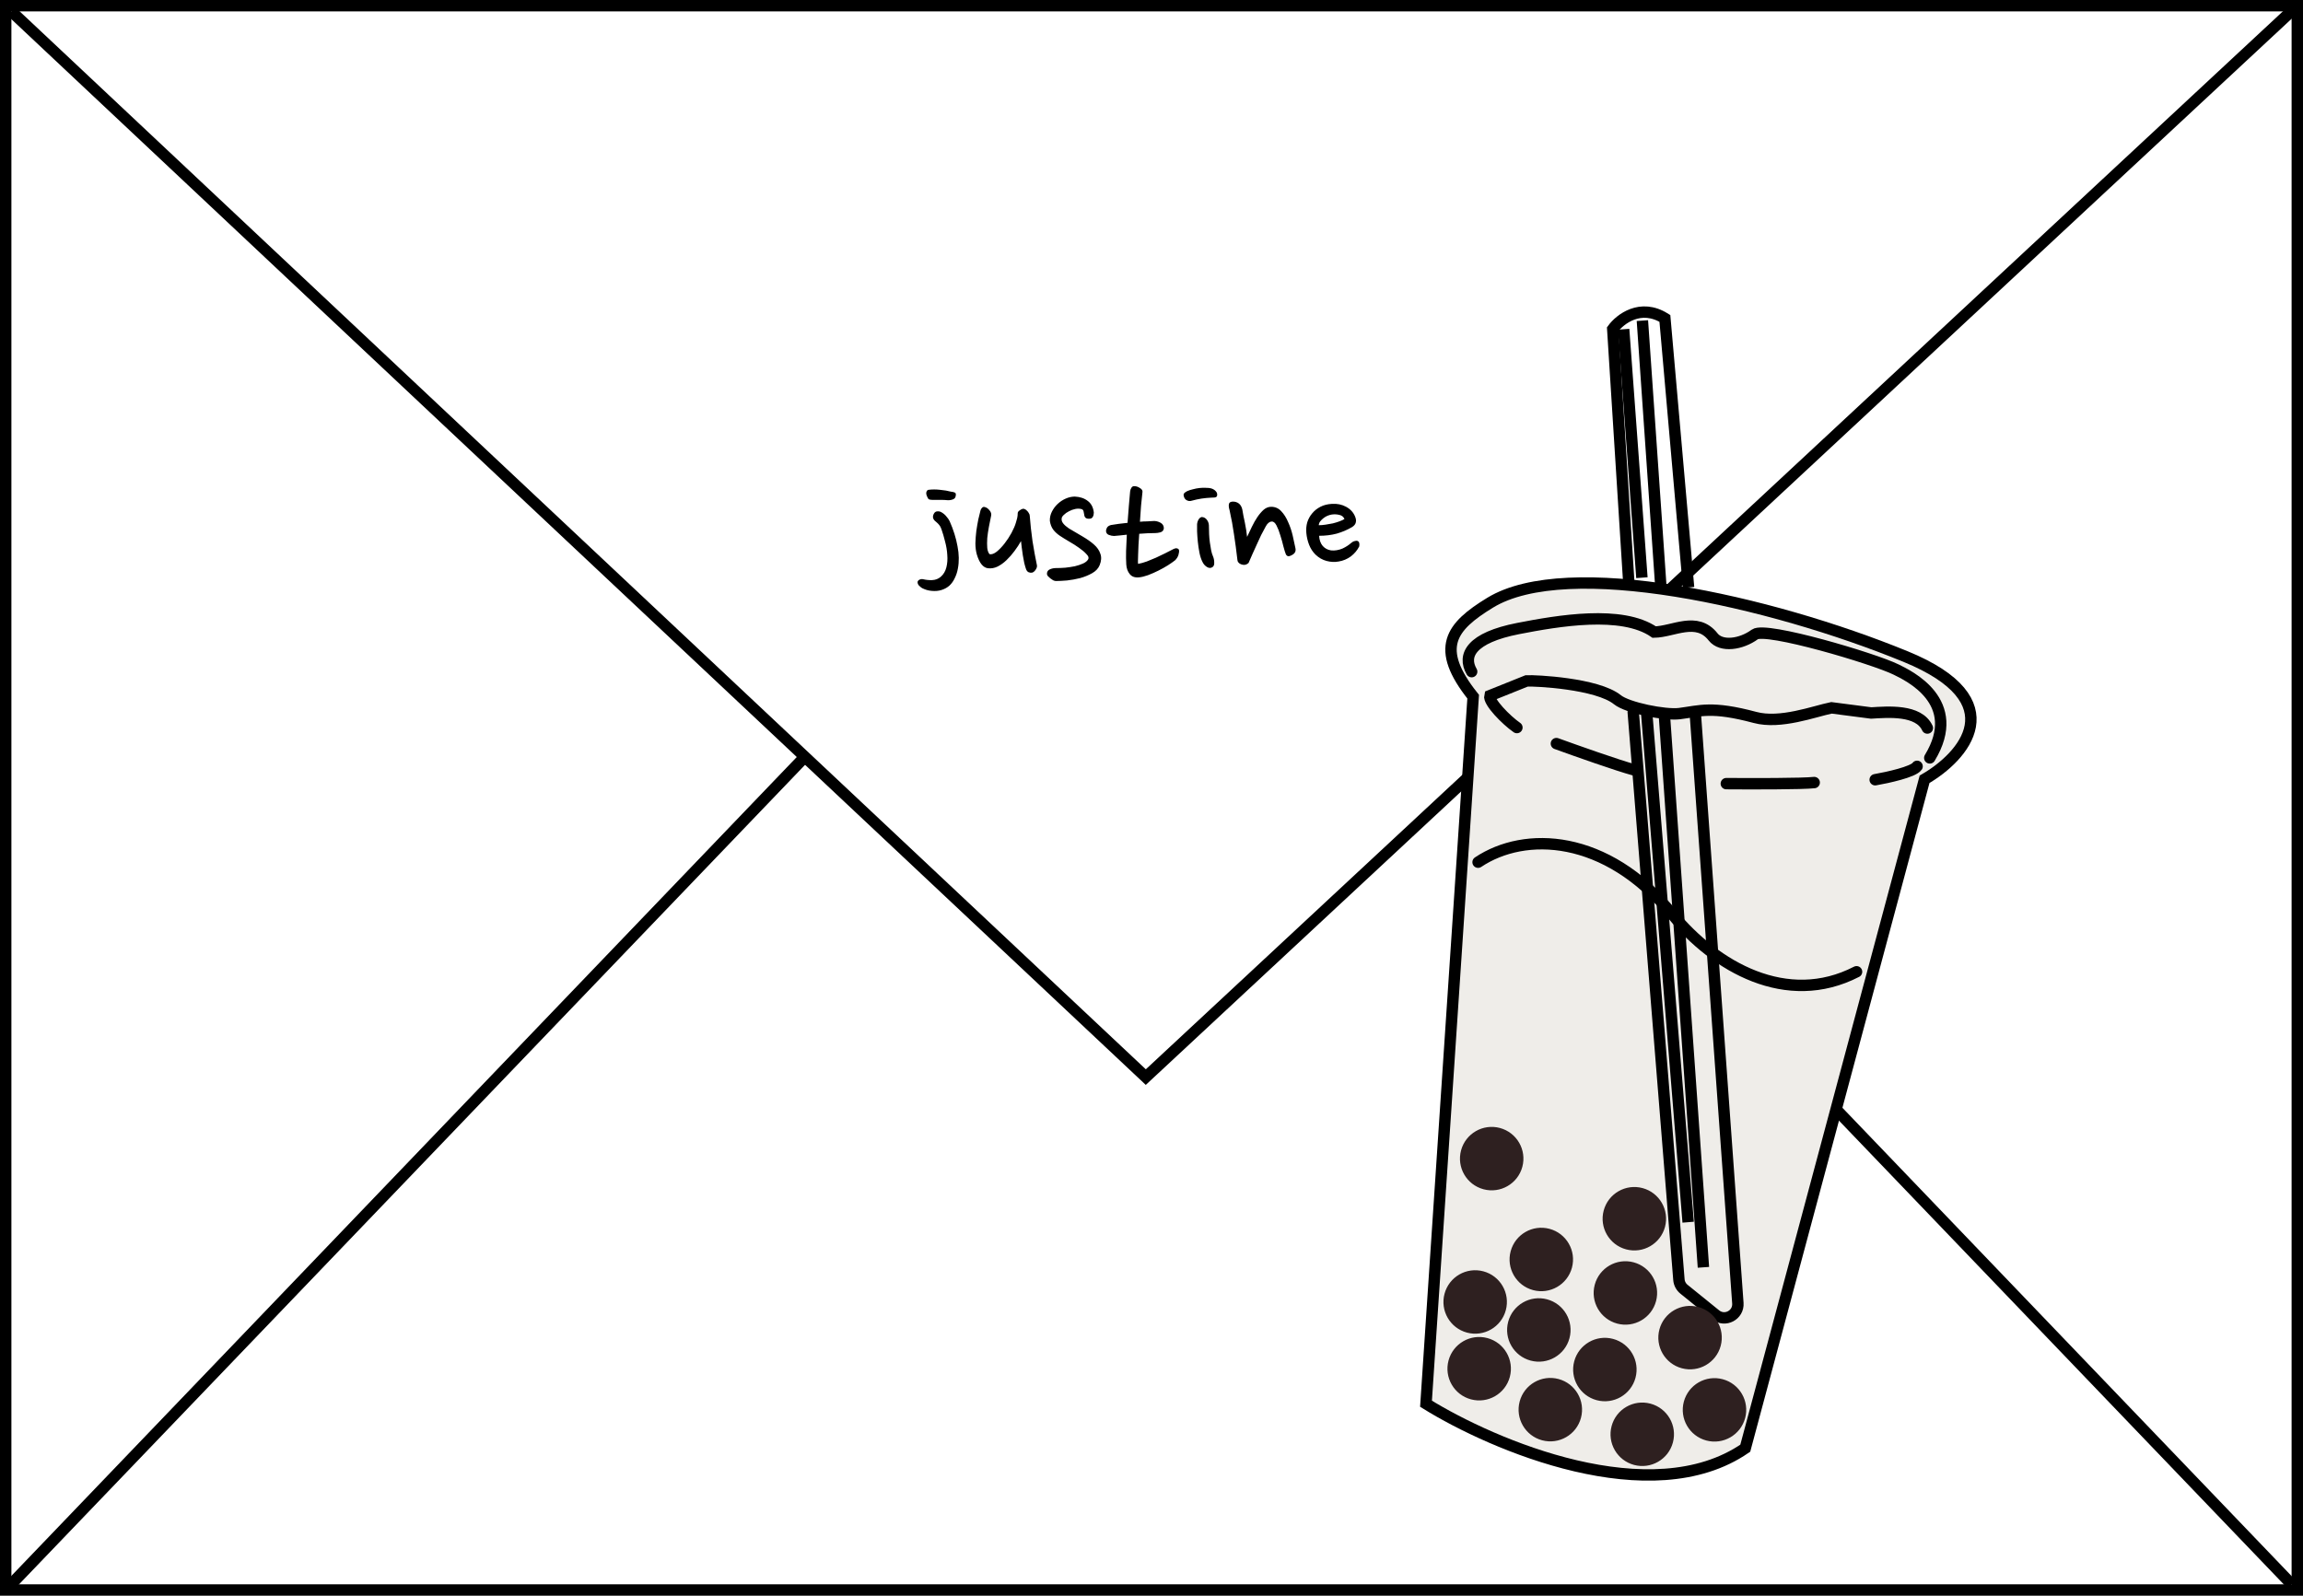
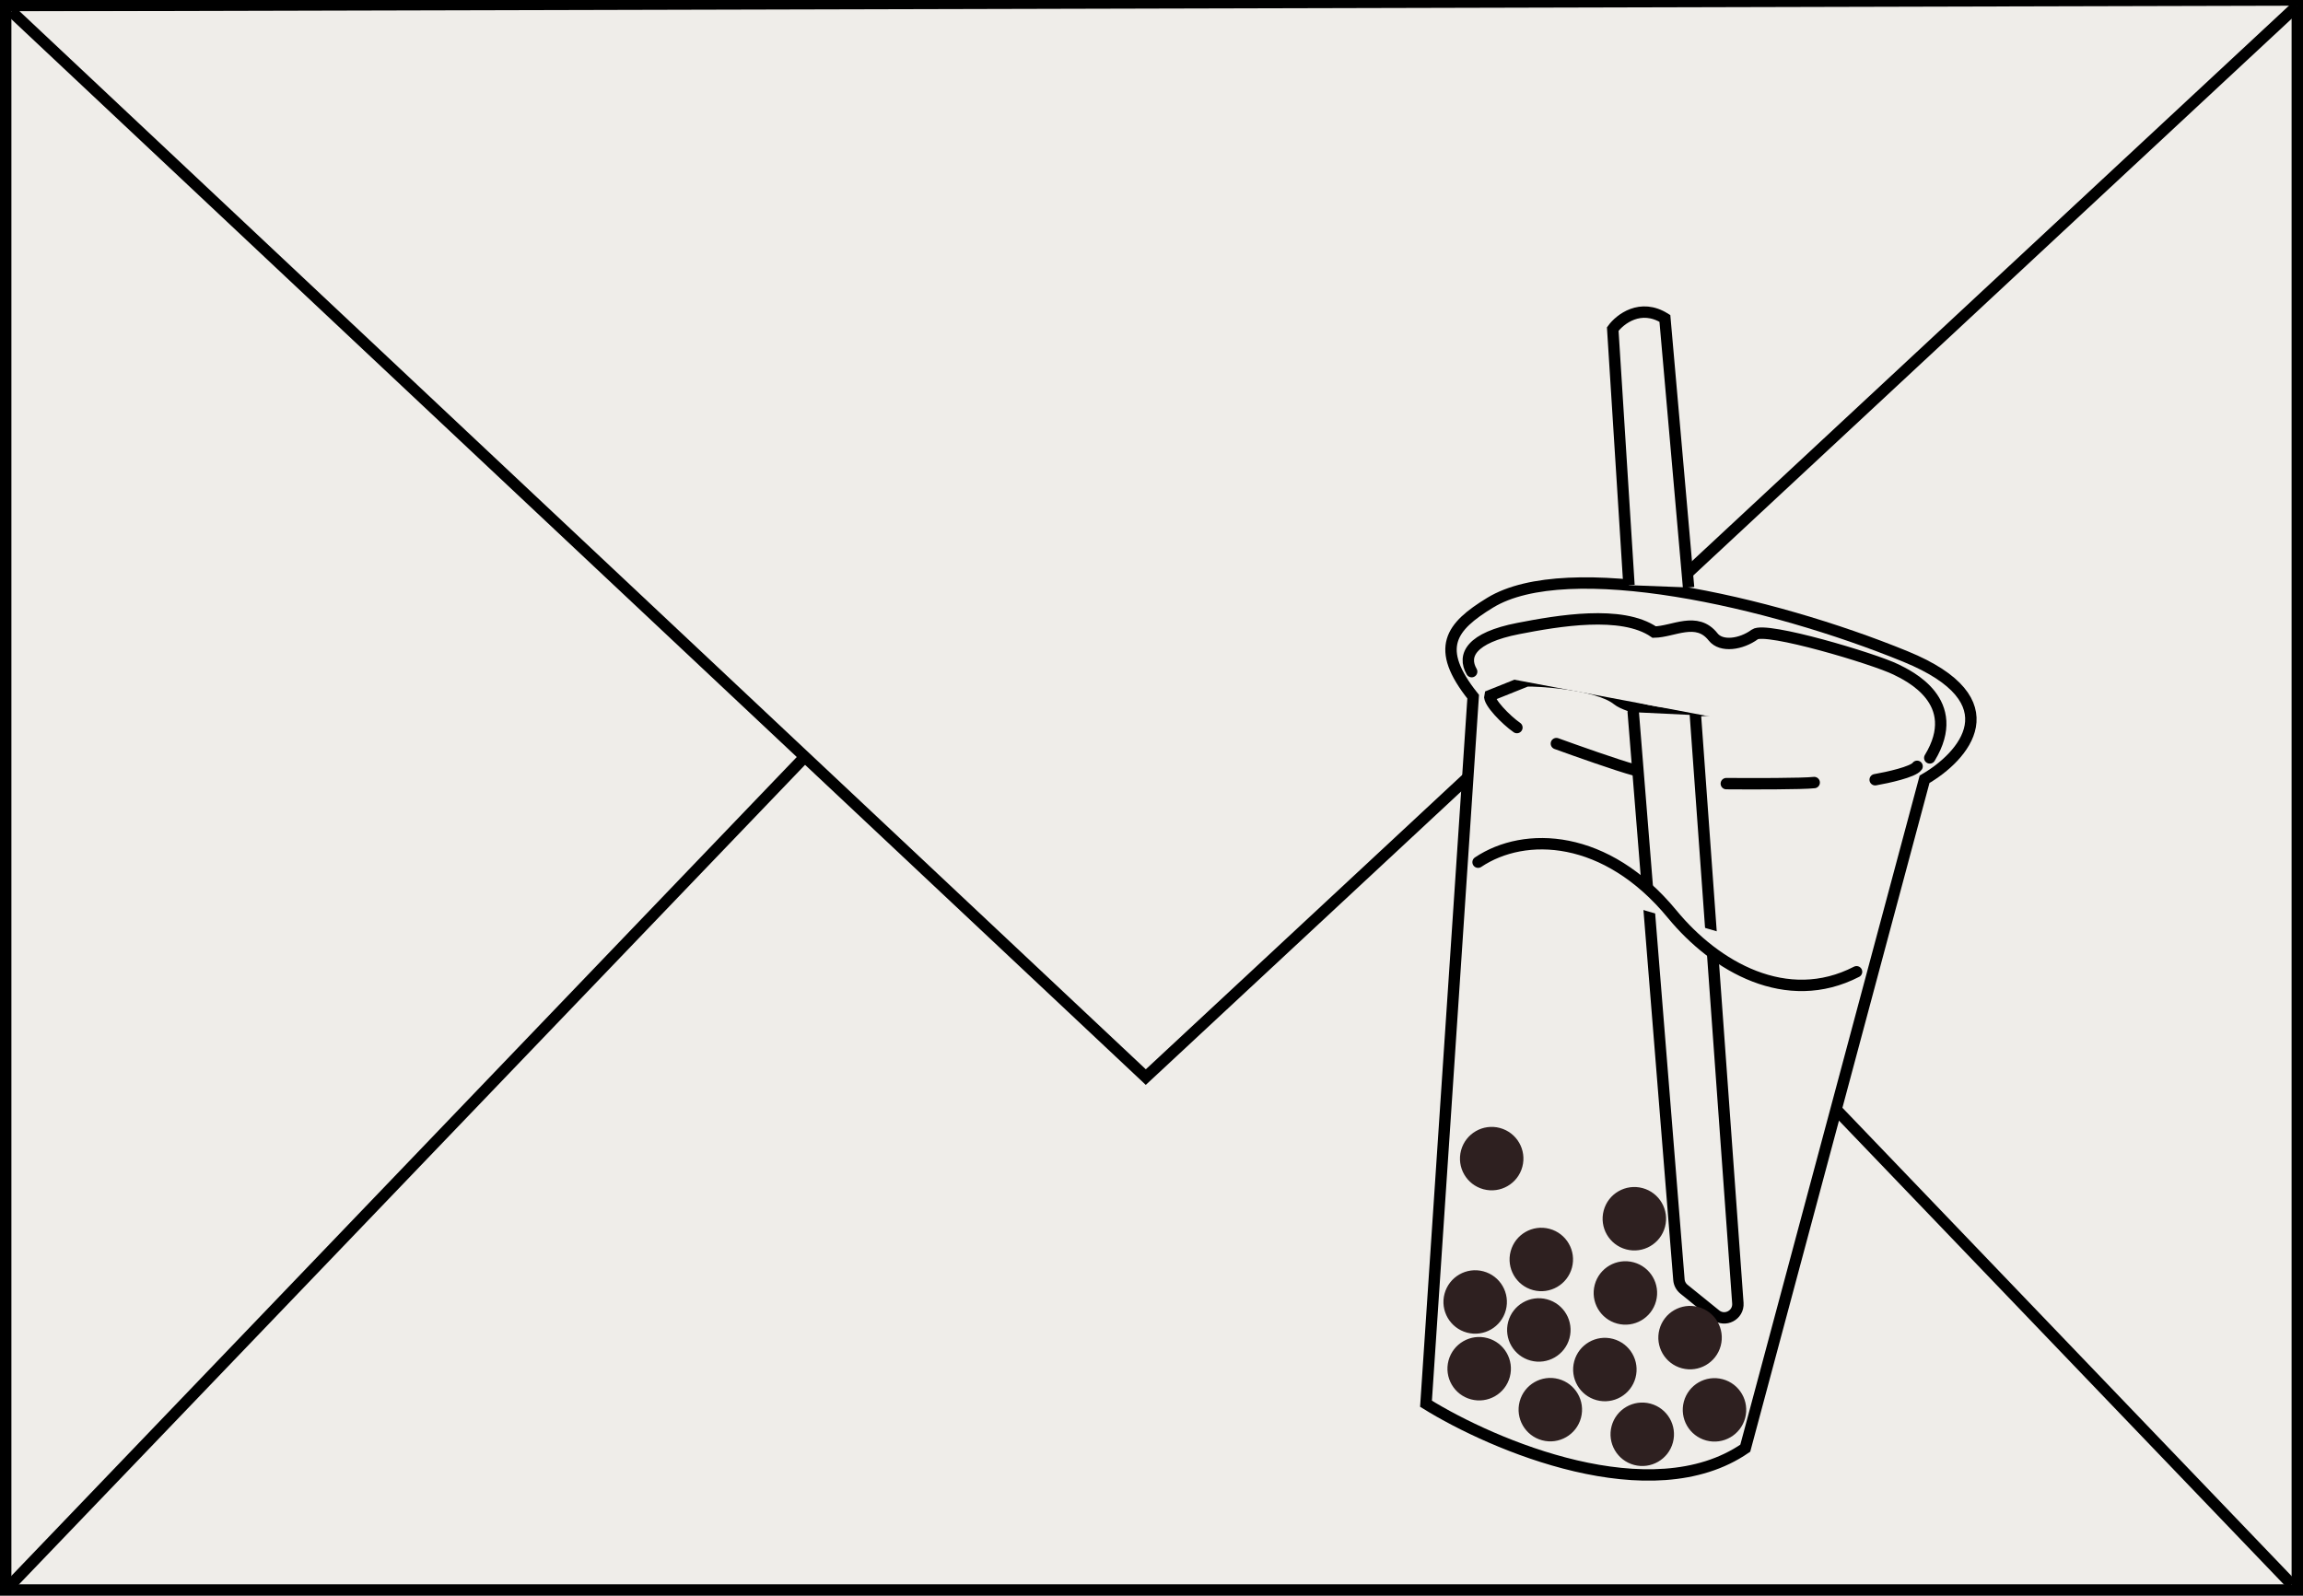
- <svg xmlns="http://www.w3.org/2000/svg" width="202" height="140" viewBox="0 0 202 140" fill="none">
+ <svg xmlns="http://www.w3.org/2000/svg" width="202" height="140" viewBox="0 0 202 140" fill="#EFEDE9">
  <path d="M83.408 43.136C83.526 43.147 83.627 43.168 83.712 43.2C83.798 43.232 83.84 43.291 83.84 43.376C83.84 43.589 83.771 43.728 83.632 43.792C83.494 43.856 83.334 43.888 83.152 43.888C82.96 43.867 82.742 43.856 82.496 43.856C82.251 43.856 82.011 43.856 81.776 43.856C81.68 43.856 81.595 43.845 81.52 43.824C81.446 43.803 81.387 43.733 81.344 43.616C81.259 43.456 81.227 43.317 81.248 43.2C81.28 43.072 81.339 42.997 81.424 42.976C81.766 42.933 82.112 42.933 82.464 42.976C82.827 43.008 83.142 43.061 83.408 43.136ZM81.712 51.84C81.574 51.829 81.43 51.803 81.28 51.76C81.142 51.717 81.008 51.664 80.88 51.6C80.763 51.525 80.667 51.445 80.592 51.36C80.518 51.275 80.48 51.173 80.48 51.056C80.502 50.971 80.555 50.907 80.64 50.864C80.736 50.811 80.843 50.795 80.96 50.816C81.216 50.88 81.483 50.907 81.76 50.896C82.048 50.885 82.299 50.789 82.512 50.608C82.758 50.395 82.923 50.117 83.008 49.776C83.094 49.435 83.12 49.072 83.088 48.688C83.067 48.304 83.003 47.915 82.896 47.52C82.8 47.125 82.694 46.763 82.576 46.432C82.523 46.272 82.459 46.149 82.384 46.064C82.32 45.979 82.224 45.883 82.096 45.776C81.819 45.573 81.76 45.333 81.92 45.056C81.984 44.939 82.08 44.875 82.208 44.864C82.347 44.853 82.47 44.88 82.576 44.944C82.758 45.051 82.902 45.173 83.008 45.312C83.126 45.44 83.222 45.579 83.296 45.728C83.627 46.475 83.856 47.205 83.984 47.92C84.123 48.624 84.134 49.28 84.016 49.888C83.963 50.187 83.872 50.464 83.744 50.72C83.627 50.976 83.472 51.195 83.28 51.376C83.088 51.547 82.859 51.675 82.592 51.76C82.336 51.845 82.043 51.872 81.712 51.84ZM86.93 45.264C86.866 45.552 86.802 45.872 86.738 46.224C86.674 46.565 86.626 46.896 86.594 47.216C86.573 47.536 86.573 47.824 86.594 48.08C86.626 48.336 86.696 48.517 86.802 48.624C86.984 48.656 87.192 48.581 87.426 48.4C87.661 48.208 87.89 47.968 88.114 47.68C88.338 47.392 88.541 47.083 88.722 46.752C88.904 46.411 89.032 46.112 89.106 45.856C89.149 45.728 89.186 45.595 89.218 45.456C89.25 45.317 89.266 45.173 89.266 45.024C89.266 44.939 89.32 44.859 89.426 44.784C89.544 44.699 89.64 44.651 89.714 44.64C89.768 44.629 89.826 44.64 89.89 44.672C89.965 44.704 90.029 44.752 90.082 44.816C90.146 44.869 90.2 44.939 90.242 45.024C90.296 45.099 90.322 45.179 90.322 45.264C90.344 45.584 90.376 45.936 90.418 46.32C90.461 46.704 90.509 47.088 90.562 47.472C90.626 47.856 90.69 48.229 90.754 48.592C90.818 48.955 90.882 49.28 90.946 49.568C90.978 49.685 90.946 49.819 90.85 49.968C90.754 50.117 90.648 50.208 90.53 50.24C90.434 50.261 90.333 50.251 90.226 50.208C90.13 50.165 90.056 50.08 90.002 49.952C89.949 49.803 89.896 49.621 89.842 49.408C89.8 49.184 89.757 48.955 89.714 48.72C89.682 48.475 89.65 48.245 89.618 48.032C89.586 47.808 89.565 47.621 89.554 47.472C89.394 47.76 89.202 48.053 88.978 48.352C88.765 48.64 88.53 48.907 88.274 49.152C88.029 49.387 87.768 49.573 87.49 49.712C87.224 49.84 86.946 49.888 86.658 49.856C86.232 49.803 85.906 49.403 85.682 48.656C85.597 48.357 85.554 48.027 85.554 47.664C85.565 47.301 85.592 46.944 85.634 46.592C85.688 46.229 85.746 45.888 85.81 45.568C85.885 45.248 85.949 44.987 86.002 44.784C86.024 44.699 86.066 44.624 86.13 44.56C86.194 44.485 86.269 44.459 86.354 44.48C86.514 44.512 86.658 44.608 86.786 44.768C86.925 44.928 86.973 45.093 86.93 45.264ZM95.109 45.216C95.088 45.099 95.066 44.987 95.045 44.88C95.024 44.773 94.97 44.704 94.885 44.672C94.704 44.619 94.512 44.613 94.309 44.656C94.106 44.699 93.92 44.768 93.749 44.864C93.578 44.949 93.434 45.051 93.317 45.168C93.2 45.275 93.136 45.371 93.125 45.456C93.093 45.616 93.136 45.771 93.253 45.92C93.37 46.069 93.541 46.219 93.765 46.368C94.138 46.592 94.528 46.821 94.933 47.056C95.338 47.291 95.68 47.531 95.957 47.776C96.234 48.021 96.421 48.293 96.517 48.592C96.624 48.88 96.602 49.211 96.453 49.584C96.336 49.872 96.117 50.107 95.797 50.288C95.477 50.469 95.125 50.613 94.741 50.72C94.357 50.816 93.973 50.885 93.589 50.928C93.205 50.96 92.88 50.976 92.613 50.976C92.549 50.976 92.469 50.955 92.373 50.912C92.288 50.859 92.202 50.8 92.117 50.736C92.042 50.672 91.973 50.608 91.909 50.544C91.856 50.469 91.829 50.405 91.829 50.352C91.829 50.16 91.914 50.027 92.085 49.952C92.256 49.877 92.432 49.84 92.613 49.84C92.869 49.84 93.141 49.829 93.429 49.808C93.728 49.776 94.01 49.733 94.277 49.68C94.544 49.616 94.784 49.536 94.997 49.44C95.21 49.344 95.36 49.221 95.445 49.072C95.52 48.944 95.472 48.795 95.301 48.624C95.141 48.443 94.922 48.256 94.645 48.064C94.378 47.872 94.085 47.685 93.765 47.504C93.456 47.323 93.189 47.157 92.965 47.008C92.741 46.859 92.549 46.683 92.389 46.48C92.229 46.267 92.128 46.005 92.085 45.696C92.074 45.419 92.133 45.152 92.261 44.896C92.389 44.64 92.554 44.416 92.757 44.224C92.97 44.021 93.21 43.861 93.477 43.744C93.744 43.627 94.01 43.568 94.277 43.568C94.736 43.589 95.114 43.717 95.413 43.952C95.712 44.176 95.888 44.512 95.941 44.96C95.941 45.109 95.914 45.232 95.861 45.328C95.818 45.424 95.738 45.483 95.621 45.504C95.472 45.525 95.349 45.509 95.253 45.456C95.168 45.392 95.12 45.312 95.109 45.216ZM101.171 45.712C101.373 45.701 101.576 45.749 101.779 45.856C101.981 45.963 102.083 46.128 102.083 46.352C102.061 46.533 101.96 46.651 101.779 46.704C101.608 46.747 101.469 46.768 101.363 46.768C101.149 46.768 100.92 46.773 100.675 46.784C100.429 46.795 100.179 46.811 99.923 46.832C99.901 47.184 99.88 47.515 99.859 47.824C99.848 48.133 99.838 48.411 99.827 48.656C99.816 48.891 99.811 49.083 99.811 49.232C99.811 49.381 99.816 49.461 99.827 49.472C100.061 49.429 100.312 49.36 100.579 49.264C100.856 49.157 101.128 49.045 101.395 48.928C101.672 48.8 101.939 48.672 102.195 48.544C102.461 48.405 102.712 48.277 102.947 48.16C103.053 48.107 103.149 48.091 103.235 48.112C103.331 48.133 103.389 48.181 103.411 48.256C103.432 48.373 103.416 48.517 103.363 48.688C103.309 48.859 103.213 49.013 103.075 49.152C102.915 49.28 102.701 49.429 102.435 49.6C102.179 49.76 101.901 49.915 101.603 50.064C101.304 50.213 101 50.347 100.691 50.464C100.392 50.571 100.125 50.635 99.891 50.656C99.539 50.688 99.272 50.592 99.091 50.368C98.909 50.144 98.808 49.861 98.787 49.52C98.766 49.179 98.76 48.784 98.771 48.336C98.792 47.888 98.814 47.413 98.835 46.912C98.632 46.933 98.435 46.955 98.243 46.976C98.061 46.987 97.885 47.003 97.715 47.024C97.576 47.024 97.421 46.992 97.251 46.928C97.091 46.864 97.011 46.741 97.011 46.56C97.011 46.496 97.037 46.411 97.091 46.304C97.144 46.197 97.261 46.117 97.443 46.064C97.88 45.989 98.365 45.925 98.899 45.872C98.931 45.371 98.968 44.885 99.011 44.416C99.053 43.947 99.091 43.52 99.123 43.136C99.133 43.008 99.171 42.896 99.235 42.8C99.299 42.704 99.368 42.656 99.443 42.656C99.624 42.645 99.795 42.693 99.955 42.8C100.125 42.896 100.211 43.008 100.211 43.136C100.168 43.499 100.125 43.909 100.083 44.368C100.051 44.827 100.019 45.296 99.987 45.776C100.2 45.755 100.403 45.744 100.595 45.744C100.797 45.733 100.989 45.723 101.171 45.712ZM106.758 43.472C106.737 43.579 106.662 43.637 106.534 43.648C106.406 43.659 106.299 43.664 106.214 43.664C105.947 43.675 105.67 43.701 105.382 43.744C105.105 43.787 104.811 43.851 104.502 43.936C104.374 43.979 104.235 43.963 104.086 43.888C103.937 43.813 103.846 43.664 103.814 43.44C103.814 43.355 103.846 43.285 103.91 43.232C103.974 43.179 104.049 43.131 104.134 43.088C104.273 43.024 104.438 42.971 104.63 42.928C104.822 42.875 105.014 42.837 105.206 42.816C105.409 42.795 105.601 42.789 105.782 42.8C105.963 42.8 106.113 42.816 106.23 42.848C106.401 42.901 106.534 42.981 106.63 43.088C106.737 43.195 106.779 43.323 106.758 43.472ZM106.39 48.8C106.465 48.971 106.502 49.157 106.502 49.36C106.513 49.552 106.459 49.685 106.342 49.76C106.193 49.856 106.033 49.851 105.862 49.744C105.691 49.637 105.563 49.493 105.478 49.312C105.361 49.088 105.27 48.816 105.206 48.496C105.142 48.165 105.094 47.84 105.062 47.52C105.03 47.2 105.009 46.901 104.998 46.624C104.998 46.347 104.998 46.139 104.998 46C105.009 45.851 105.051 45.712 105.126 45.584C105.201 45.456 105.297 45.381 105.414 45.36C105.606 45.371 105.761 45.461 105.878 45.632C105.995 45.792 106.049 45.995 106.038 46.24C106.038 46.432 106.043 46.645 106.054 46.88C106.065 47.115 106.086 47.349 106.118 47.584C106.15 47.819 106.187 48.048 106.23 48.272C106.273 48.485 106.326 48.661 106.39 48.8ZM108.969 44.72C109.001 44.88 109.033 45.061 109.065 45.264C109.108 45.456 109.15 45.659 109.193 45.872C109.236 46.075 109.273 46.283 109.305 46.496C109.337 46.709 109.364 46.912 109.385 47.104C109.513 46.827 109.652 46.533 109.801 46.224C109.95 45.915 110.11 45.632 110.281 45.376C110.462 45.109 110.649 44.891 110.841 44.72C111.044 44.549 111.262 44.464 111.497 44.464C111.849 44.464 112.142 44.592 112.377 44.848C112.622 45.104 112.825 45.424 112.985 45.808C113.156 46.181 113.289 46.576 113.385 46.992C113.481 47.408 113.561 47.776 113.625 48.096C113.689 48.384 113.561 48.597 113.241 48.736C113.092 48.811 112.98 48.821 112.905 48.768C112.83 48.715 112.788 48.661 112.777 48.608C112.724 48.48 112.654 48.256 112.569 47.936C112.494 47.616 112.404 47.291 112.297 46.96C112.201 46.629 112.089 46.341 111.961 46.096C111.833 45.851 111.689 45.739 111.529 45.76C111.337 45.771 111.166 45.915 111.017 46.192C110.889 46.416 110.756 46.667 110.617 46.944C110.489 47.211 110.361 47.488 110.233 47.776C110.105 48.053 109.977 48.336 109.849 48.624C109.732 48.901 109.62 49.157 109.513 49.392C109.438 49.467 109.342 49.52 109.225 49.552C109.118 49.573 109.006 49.563 108.889 49.52C108.782 49.488 108.697 49.435 108.633 49.36C108.569 49.285 108.537 49.211 108.537 49.136C108.441 48.304 108.34 47.547 108.233 46.864C108.137 46.181 108.009 45.483 107.849 44.768C107.774 44.523 107.758 44.331 107.801 44.192C107.854 44.043 108.014 43.984 108.281 44.016C108.654 44.08 108.884 44.315 108.969 44.72ZM118.598 46.24C118.182 46.485 117.734 46.677 117.254 46.816C116.774 46.944 116.257 47.008 115.702 47.008C115.724 47.381 115.83 47.68 116.022 47.904C116.214 48.117 116.454 48.245 116.742 48.288C116.913 48.309 117.084 48.304 117.254 48.272C117.436 48.24 117.601 48.192 117.75 48.128C117.91 48.053 118.054 47.973 118.182 47.888C118.31 47.803 118.422 47.717 118.518 47.632C118.614 47.547 118.716 47.493 118.822 47.472C118.929 47.44 119.009 47.435 119.062 47.456C119.212 47.509 119.265 47.669 119.222 47.936C119.052 48.277 118.806 48.571 118.486 48.816C118.166 49.051 117.809 49.2 117.414 49.264C117.073 49.328 116.721 49.312 116.358 49.216C115.996 49.12 115.67 48.933 115.382 48.656C115.137 48.411 114.95 48.123 114.822 47.792C114.694 47.461 114.614 47.12 114.582 46.768C114.55 46.437 114.577 46.123 114.662 45.824C114.758 45.525 114.902 45.264 115.094 45.04C115.286 44.805 115.526 44.613 115.814 44.464C116.102 44.315 116.438 44.229 116.822 44.208C117.281 44.176 117.697 44.261 118.07 44.464C118.444 44.667 118.705 44.949 118.854 45.312C118.94 45.515 118.961 45.691 118.918 45.84C118.886 45.989 118.78 46.123 118.598 46.24ZM116.758 45.152C116.652 45.173 116.534 45.211 116.406 45.264C116.289 45.317 116.177 45.387 116.07 45.472C115.974 45.547 115.884 45.637 115.798 45.744C115.724 45.84 115.681 45.952 115.67 46.08C115.852 46.08 116.049 46.064 116.262 46.032C116.486 46 116.7 45.963 116.902 45.92C117.116 45.867 117.308 45.808 117.478 45.744C117.66 45.68 117.809 45.611 117.926 45.536C117.841 45.333 117.681 45.211 117.446 45.168C117.222 45.115 116.993 45.109 116.758 45.152Z" fill="black" />
  <rect x="0.5" y="0.5" width="201" height="139" stroke="black" />
  <path d="M1 1L100.5 94.5L201.5 0.5" stroke="black" />
  <path d="M70.5 66.5L0.5 139.5" stroke="black" />
  <path d="M131 66L201 139" stroke="black" />
  <path d="M125.077 123.157L129.214 61.123C125.798 56.847 127.259 54.981 130.703 52.879C137.484 48.74 155.232 52.729 167.131 57.599C176.651 61.494 172.215 66.403 168.807 68.371L153.081 127.059C144.84 132.726 130.978 126.819 125.077 123.157Z" fill="#EFEDE9" stroke="black" />
  <path d="M133.05 63.832C132.105 63.178 130.534 61.573 130.678 61.035L133.906 59.739C134.638 59.696 140.091 59.956 141.867 61.392C142.754 62.11 146.06 62.767 147.303 62.609C149.125 62.377 150.127 61.925 153.935 62.945C156.175 63.546 159.119 62.414 160.643 62.102L164.123 62.554C165.587 62.466 168.291 62.231 169.051 63.875" stroke="black" stroke-linecap="round" />
  <path d="M136.514 65.24C138.191 65.849 141.904 67.165 143.338 67.549" stroke="black" stroke-linecap="round" />
  <path d="M151.418 68.753C153.574 68.771 158.134 68.776 159.126 68.658" stroke="black" stroke-linecap="round" />
  <path d="M164.475 68.41C165.565 68.222 167.827 67.724 168.151 67.235" stroke="black" stroke-linecap="round" />
  <path d="M144.057 28.128L145.687 51.612" stroke="black" />
  <path d="M142.413 28.887L144.015 50.684" stroke="black" />
  <path d="M146.002 62.981L149.41 111.19" stroke="black" />
  <path d="M144.434 62.56L148.071 107.23" stroke="black" />
  <path d="M142.879 51.34L141.457 28.871C142.091 28.001 143.892 26.595 146.03 27.936L148.108 51.541" stroke="black" />
  <path d="M143.254 62.484L147.261 112.273C147.287 112.601 147.447 112.903 147.703 113.11L150.479 115.356C151.296 116.016 152.506 115.383 152.431 114.336L148.707 62.745" stroke="black" stroke-linecap="round" stroke-linejoin="round" />
  <path d="M129.082 58.927C128.262 57.507 129.018 55.951 133.171 55.143C136.633 54.47 142.256 53.496 145.092 55.456C146.78 55.428 148.828 54.056 150.26 55.881C150.976 56.793 152.724 56.541 153.92 55.661C154.877 54.957 164.392 57.795 166.3 58.738C167.36 59.262 172.272 61.539 169.263 66.495" stroke="black" stroke-linecap="round" />
  <path d="M129.645 75.644C133.741 72.9 140.873 73.165 146.669 80.205C150.473 84.826 156.713 88.418 162.841 85.259" stroke="black" stroke-linecap="round" />
  <circle cx="143.351" cy="106.926" r="2.783" transform="rotate(15 143.351 106.926)" fill="#2E2020" />
  <circle cx="129.39" cy="114.229" r="2.783" transform="rotate(15 129.39 114.229)" fill="#2E2020" />
  <circle cx="142.566" cy="113.438" r="2.783" transform="rotate(15 142.566 113.438)" fill="#2E2020" />
  <circle cx="135.19" cy="110.501" r="2.783" transform="rotate(15 135.19 110.501)" fill="#2E2020" />
  <circle cx="130.839" cy="101.652" r="2.783" transform="rotate(15 130.839 101.652)" fill="#2E2020" />
  <circle cx="148.238" cy="117.358" r="2.783" transform="rotate(15 148.238 117.358)" fill="#2E2020" />
  <circle cx="150.381" cy="123.695" r="2.783" transform="rotate(15 150.381 123.695)" fill="#2E2020" />
  <circle cx="134.974" cy="116.685" r="2.783" transform="rotate(15 134.974 116.685)" fill="#2E2020" />
  <circle cx="144.045" cy="125.838" r="2.783" transform="rotate(15 144.045 125.838)" fill="#2E2020" />
  <path d="M143.453 120.878C143.056 122.363 141.53 123.244 140.045 122.846C138.561 122.448 137.68 120.922 138.077 119.438C138.475 117.953 140.001 117.072 141.486 117.47C142.97 117.868 143.851 119.393 143.453 120.878Z" fill="#2E2020" />
  <circle cx="135.981" cy="123.677" r="2.783" transform="rotate(15 135.981 123.677)" fill="#2E2020" />
  <circle cx="129.741" cy="120.085" r="2.783" transform="rotate(15 129.741 120.085)" fill="#2E2020" />
</svg>
